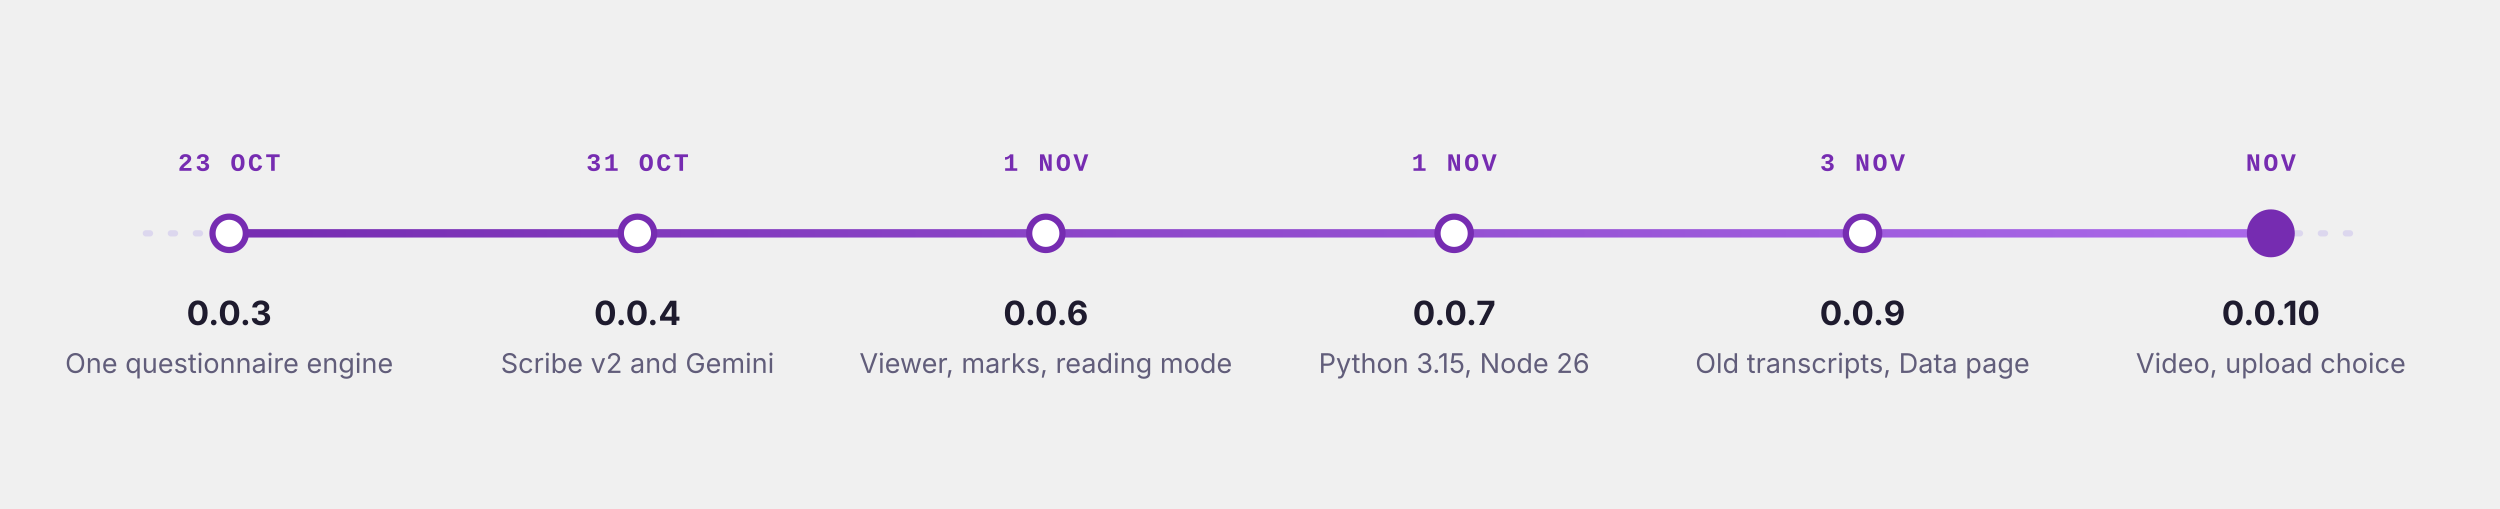
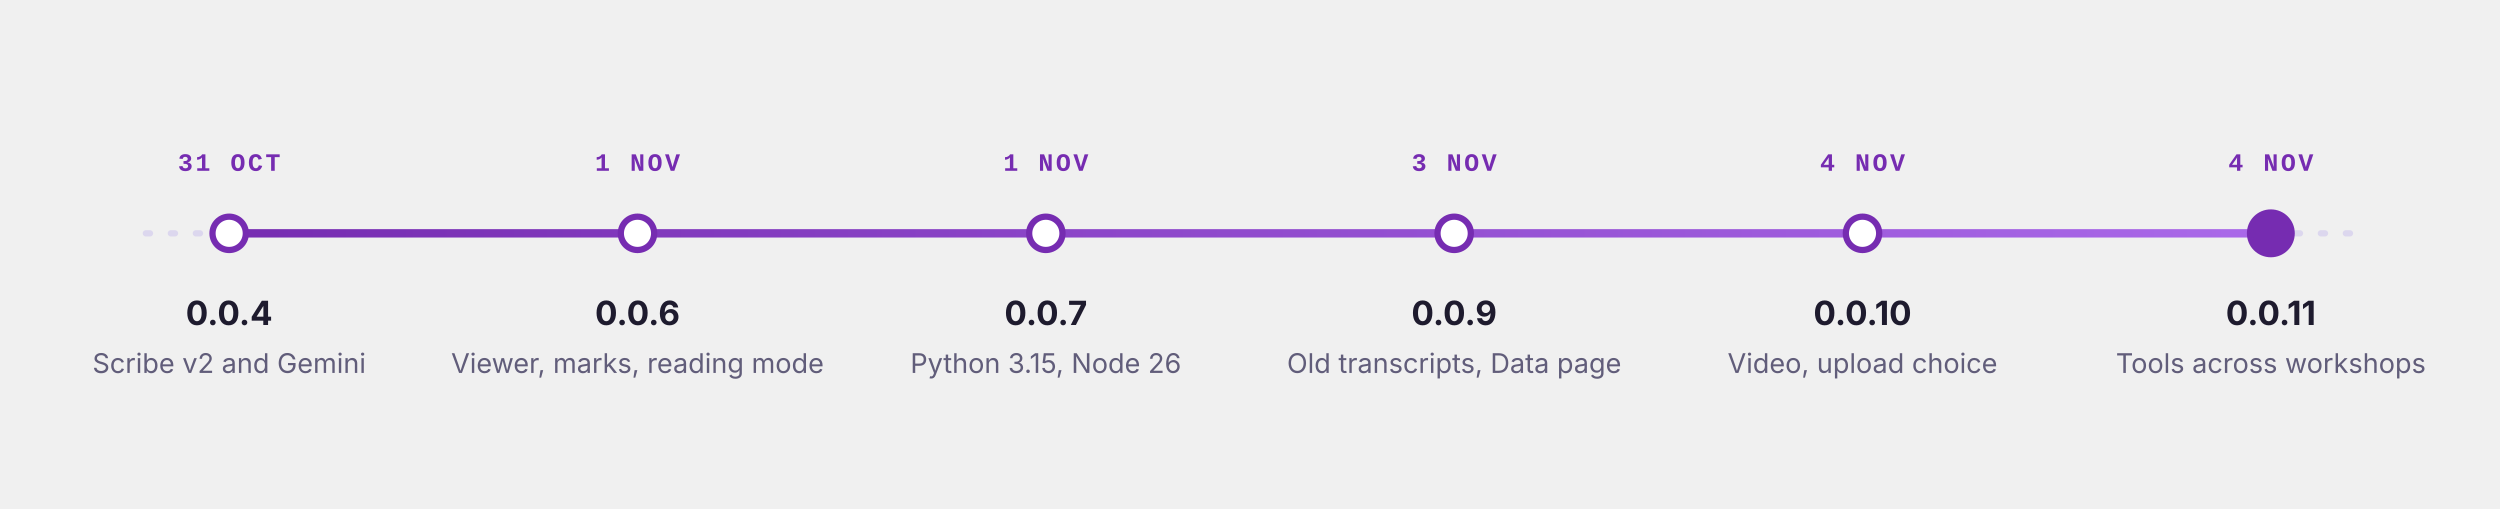
- <svg xmlns="http://www.w3.org/2000/svg" width="1200" height="244" viewBox="0 0 1200 244" role="img" aria-label="Releases: 0.0.3 one questionnaire engine, 0.0.4 the transcript pipeline, 0.0.6 the viewer, 0.0.7 latest runtimes, 0.0.9 old transcripts and the Data page, 0.0.10 video and the upload choice">
+ <svg xmlns="http://www.w3.org/2000/svg" width="1200" height="244" viewBox="0 0 1200 244" role="img" aria-label="Releases: 0.0.4 the transcript pipeline, 0.0.6 the viewer, 0.0.7 latest runtimes, 0.0.9 old transcripts and the Data page, 0.0.10 video and the upload choice, 0.0.11 tools across workshops">
  <defs>
    <style>.d{font-family:'Plus Jakarta Sans','Inter',ui-sans-serif,system-ui,-apple-system,'Segoe UI',Roboto,Helvetica,Arial,sans-serif}.s{font-family:'Inter',ui-sans-serif,system-ui,-apple-system,'Segoe UI',Roboto,Helvetica,Arial,sans-serif}.m{font-family:'JetBrains Mono',ui-monospace,'SFMono-Regular',Menlo,Consolas,'Liberation Mono',monospace}.rise{animation:rise .9s cubic-bezier(.2,.7,.2,1) both}@keyframes rise{from{opacity:0;transform:translateY(12px)}to{opacity:1;transform:translateY(0)}}.prog{stroke-dasharray:980;stroke-dashoffset:0;animation:prog 2.4s cubic-bezier(.4,0,.2,1) .2s both}@keyframes prog{from{stroke-dashoffset:980}to{stroke-dashoffset:0}}.halo{animation:halo 2.4s ease-out infinite;transform-box:fill-box;transform-origin:center}@keyframes halo{0%{transform:scale(1);opacity:.55}100%{transform:scale(2.8);opacity:0}}.ahead{stroke-dasharray:2 10}.r0{animation-delay:0.1s}.r1{animation-delay:0.3s}.r2{animation-delay:0.4s}.r3{animation-delay:0.6s}.r4{animation-delay:0.7s}.r5{animation-delay:0.9s}@media (prefers-reduced-motion:reduce){*{animation:none!important}.smil{display:none}.sweep{fill:url(#still)}}</style>
    <linearGradient id="pg" gradientUnits="userSpaceOnUse" x1="110" y1="0" x2="1090" y2="0">
      <stop offset="0" stop-color="#762CB1" />
      <stop offset="1" stop-color="#AA69E9" />
    </linearGradient>
  </defs>
  <path class="ahead" d="M70 112 H1130" stroke="#DCD7EE" stroke-width="3" stroke-linecap="round" fill="none" />
  <path class="prog" d="M110 112 H1090" stroke="url(#pg)" stroke-width="4" stroke-linecap="round" fill="none" />
  <g class="rise r0">
-     <text x="110" y="82" class="m" fill="#762CB1" font-size="12" font-weight="600" letter-spacing="1.2" text-anchor="middle">23 OCT</text>
+     <text x="110" y="82" class="m" fill="#762CB1" font-size="12" font-weight="600" letter-spacing="1.2" text-anchor="middle">31 OCT</text>
    <circle cx="110" cy="112" r="8" fill="#FFFFFF" stroke="#762CB1" stroke-width="3" />
-     <text x="110" y="156" class="d" fill="#1E1B2E" font-size="16" font-weight="700" text-anchor="middle">0.0.3</text>
-     <text x="110" y="179" class="s" fill="#615D7A" font-size="13" text-anchor="middle">One questionnaire engine</text>
+     <text x="110" y="156" class="d" fill="#1E1B2E" font-size="16" font-weight="700" text-anchor="middle">0.0.4</text>
+     <text x="110" y="179" class="s" fill="#615D7A" font-size="13" text-anchor="middle">Scribe v2 and Gemini</text>
  </g>
  <g class="rise r1">
-     <text x="306" y="82" class="m" fill="#762CB1" font-size="12" font-weight="600" letter-spacing="1.2" text-anchor="middle">31 OCT</text>
+     <text x="306" y="82" class="m" fill="#762CB1" font-size="12" font-weight="600" letter-spacing="1.2" text-anchor="middle">1 NOV</text>
    <circle cx="306" cy="112" r="8" fill="#FFFFFF" stroke="#762CB1" stroke-width="3" />
-     <text x="306" y="156" class="d" fill="#1E1B2E" font-size="16" font-weight="700" text-anchor="middle">0.0.4</text>
-     <text x="306" y="179" class="s" fill="#615D7A" font-size="13" text-anchor="middle">Scribe v2 and Gemini</text>
+     <text x="306" y="156" class="d" fill="#1E1B2E" font-size="16" font-weight="700" text-anchor="middle">0.0.6</text>
+     <text x="306" y="179" class="s" fill="#615D7A" font-size="13" text-anchor="middle">Viewer, marks, reading mode</text>
  </g>
  <g class="rise r2">
    <text x="502" y="82" class="m" fill="#762CB1" font-size="12" font-weight="600" letter-spacing="1.2" text-anchor="middle">1 NOV</text>
    <circle cx="502" cy="112" r="8" fill="#FFFFFF" stroke="#762CB1" stroke-width="3" />
-     <text x="502" y="156" class="d" fill="#1E1B2E" font-size="16" font-weight="700" text-anchor="middle">0.0.6</text>
-     <text x="502" y="179" class="s" fill="#615D7A" font-size="13" text-anchor="middle">Viewer, marks, reading mode</text>
+     <text x="502" y="156" class="d" fill="#1E1B2E" font-size="16" font-weight="700" text-anchor="middle">0.0.7</text>
+     <text x="502" y="179" class="s" fill="#615D7A" font-size="13" text-anchor="middle">Python 3.15, Node 26</text>
  </g>
  <g class="rise r3">
-     <text x="698" y="82" class="m" fill="#762CB1" font-size="12" font-weight="600" letter-spacing="1.2" text-anchor="middle">1 NOV</text>
+     <text x="698" y="82" class="m" fill="#762CB1" font-size="12" font-weight="600" letter-spacing="1.2" text-anchor="middle">3 NOV</text>
    <circle cx="698" cy="112" r="8" fill="#FFFFFF" stroke="#762CB1" stroke-width="3" />
-     <text x="698" y="156" class="d" fill="#1E1B2E" font-size="16" font-weight="700" text-anchor="middle">0.0.7</text>
-     <text x="698" y="179" class="s" fill="#615D7A" font-size="13" text-anchor="middle">Python 3.15, Node 26</text>
+     <text x="698" y="156" class="d" fill="#1E1B2E" font-size="16" font-weight="700" text-anchor="middle">0.0.9</text>
+     <text x="698" y="179" class="s" fill="#615D7A" font-size="13" text-anchor="middle">Old transcripts, Data page</text>
  </g>
  <g class="rise r4">
-     <text x="894" y="82" class="m" fill="#762CB1" font-size="12" font-weight="600" letter-spacing="1.2" text-anchor="middle">3 NOV</text>
+     <text x="894" y="82" class="m" fill="#762CB1" font-size="12" font-weight="600" letter-spacing="1.2" text-anchor="middle">4 NOV</text>
    <circle cx="894" cy="112" r="8" fill="#FFFFFF" stroke="#762CB1" stroke-width="3" />
-     <text x="894" y="156" class="d" fill="#1E1B2E" font-size="16" font-weight="700" text-anchor="middle">0.0.9</text>
-     <text x="894" y="179" class="s" fill="#615D7A" font-size="13" text-anchor="middle">Old transcripts, Data page</text>
+     <text x="894" y="156" class="d" fill="#1E1B2E" font-size="16" font-weight="700" text-anchor="middle">0.0.10</text>
+     <text x="894" y="179" class="s" fill="#615D7A" font-size="13" text-anchor="middle">Video, upload choice</text>
  </g>
  <g class="rise r5">
-     <text x="1090" y="82" class="m" fill="#762CB1" font-size="12" font-weight="600" letter-spacing="1.2" text-anchor="middle">NOV</text>
+     <text x="1090" y="82" class="m" fill="#762CB1" font-size="12" font-weight="600" letter-spacing="1.2" text-anchor="middle">4 NOV</text>
    <circle class="halo" cx="1090" cy="112" r="10" fill="#762CB1" />
    <circle cx="1090" cy="112" r="10" fill="#762CB1" stroke="#762CB1" stroke-width="3" />
-     <text x="1090" y="156" class="d" fill="#1E1B2E" font-size="16" font-weight="700" text-anchor="middle">0.0.10</text>
-     <text x="1090" y="179" class="s" fill="#615D7A" font-size="13" text-anchor="middle">Video, upload choice</text>
+     <text x="1090" y="156" class="d" fill="#1E1B2E" font-size="16" font-weight="700" text-anchor="middle">0.0.11</text>
+     <text x="1090" y="179" class="s" fill="#615D7A" font-size="13" text-anchor="middle">Tools across workshops</text>
  </g>
</svg>
